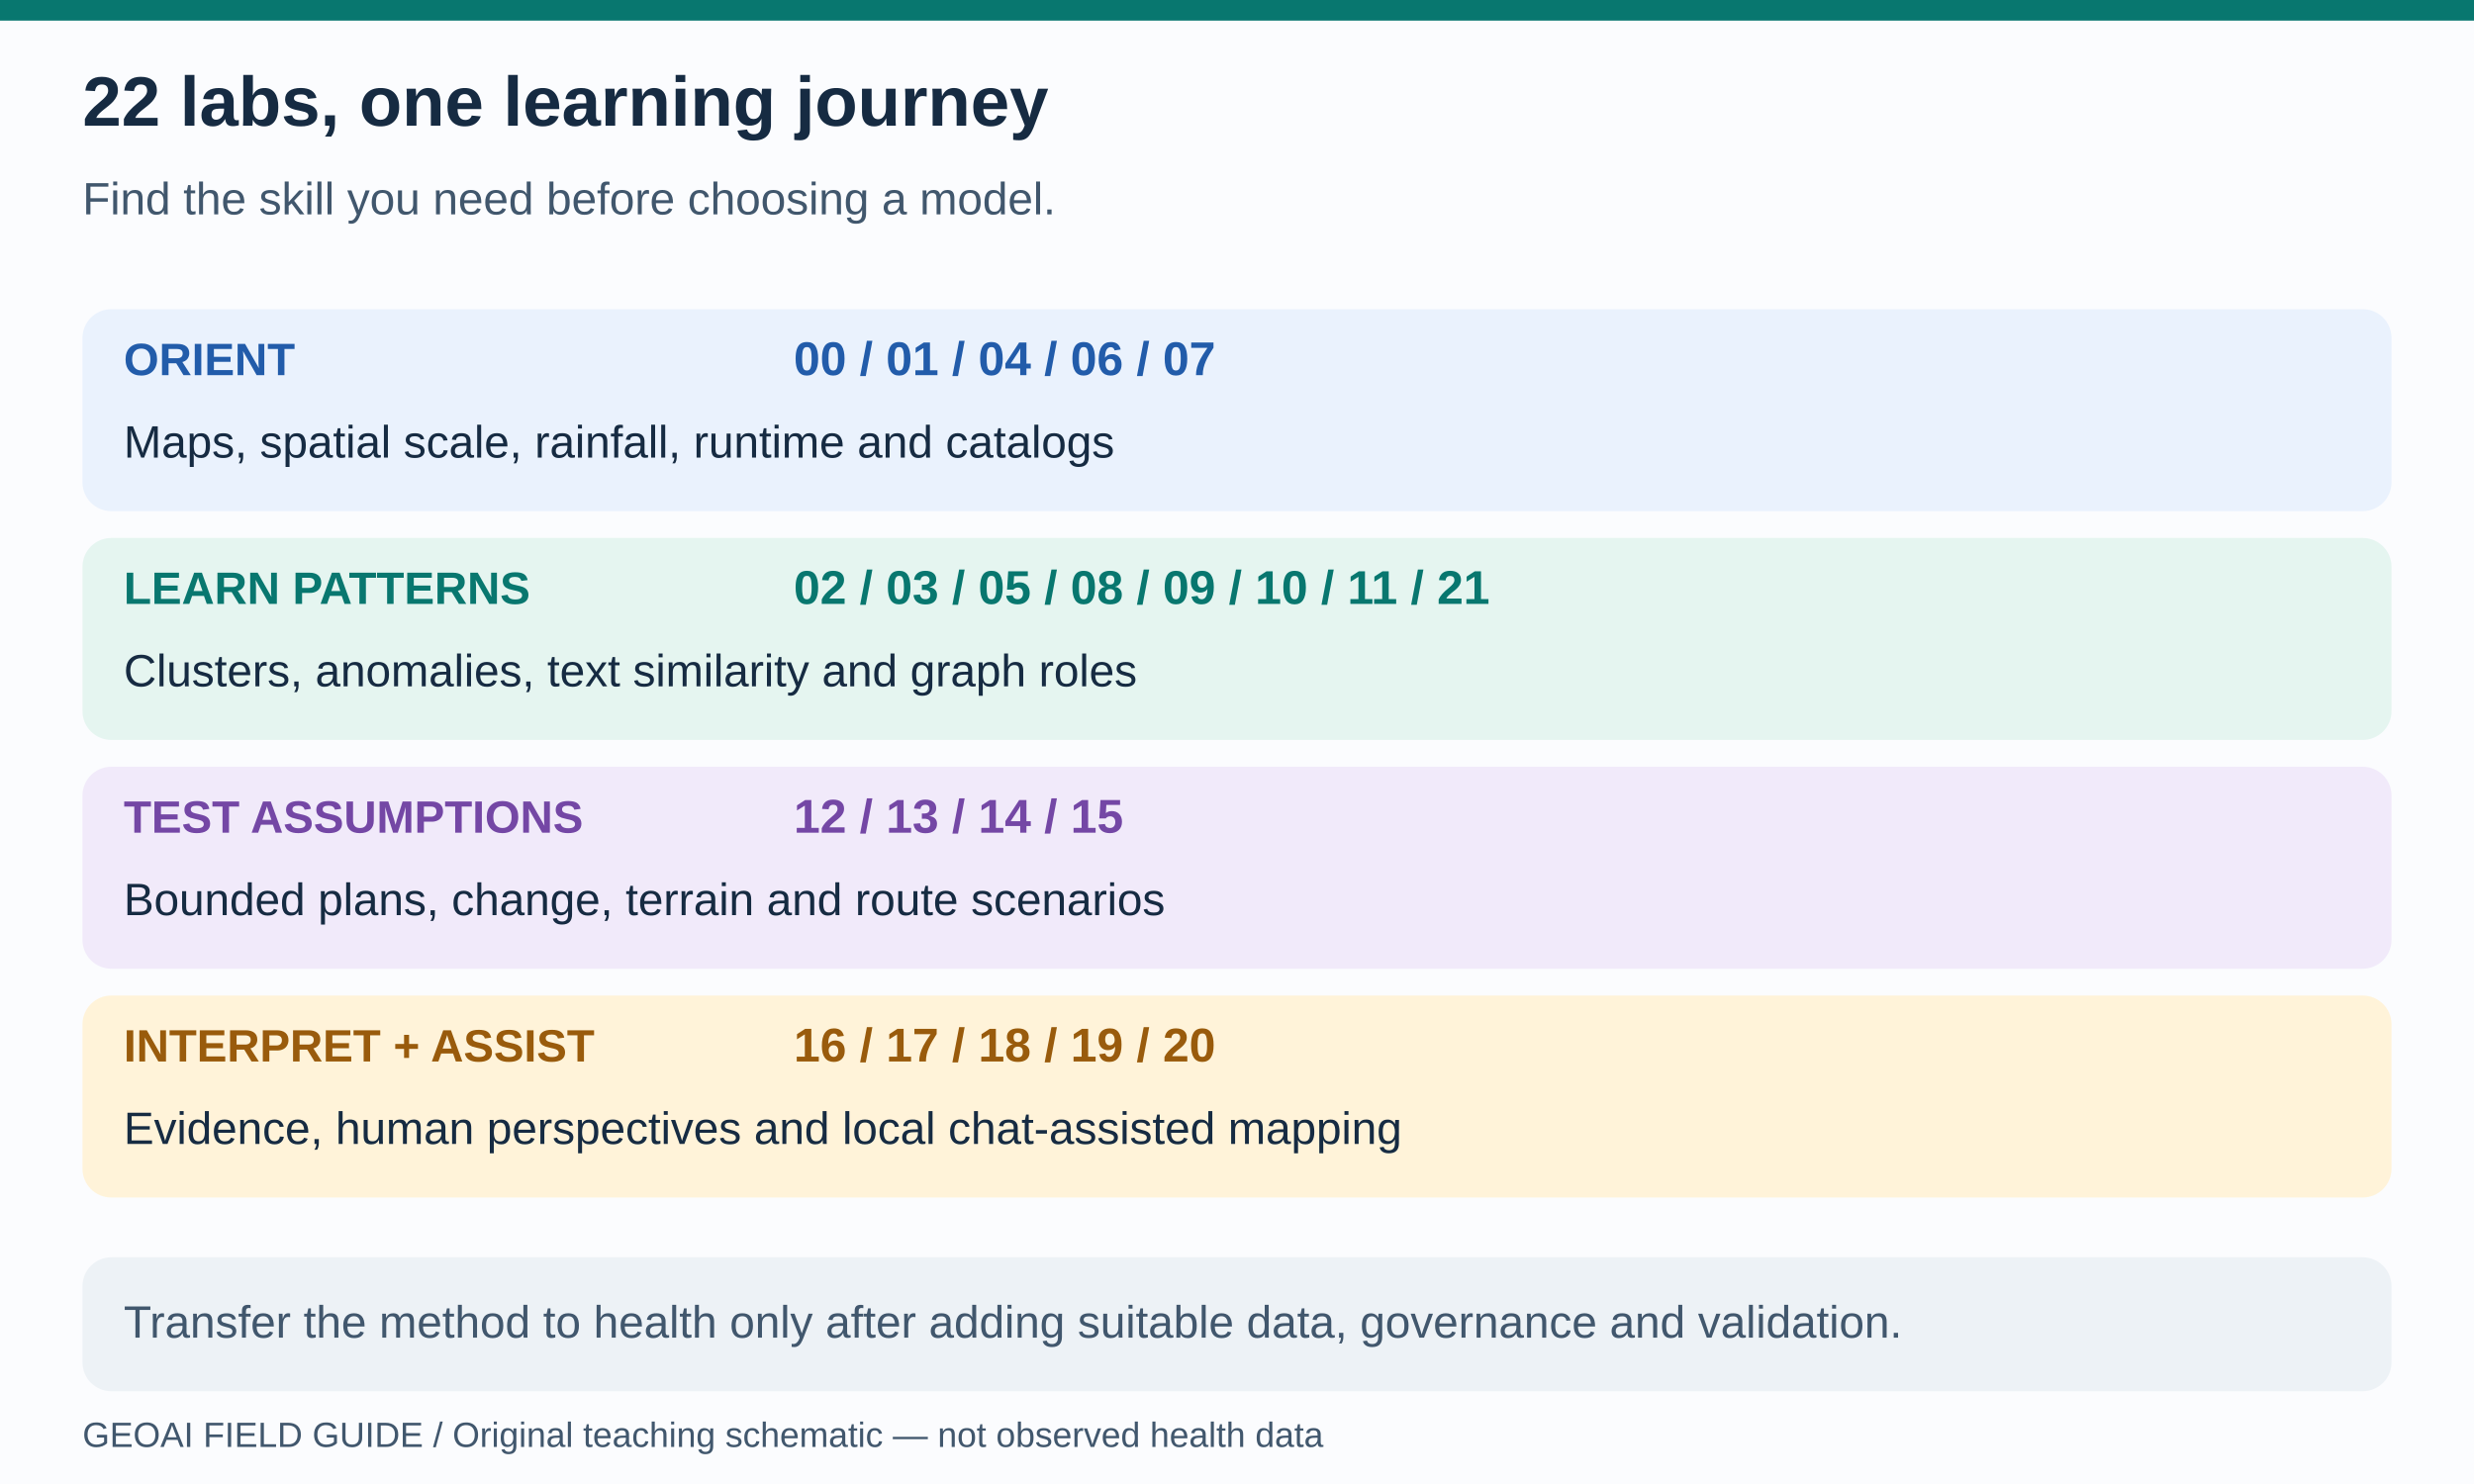
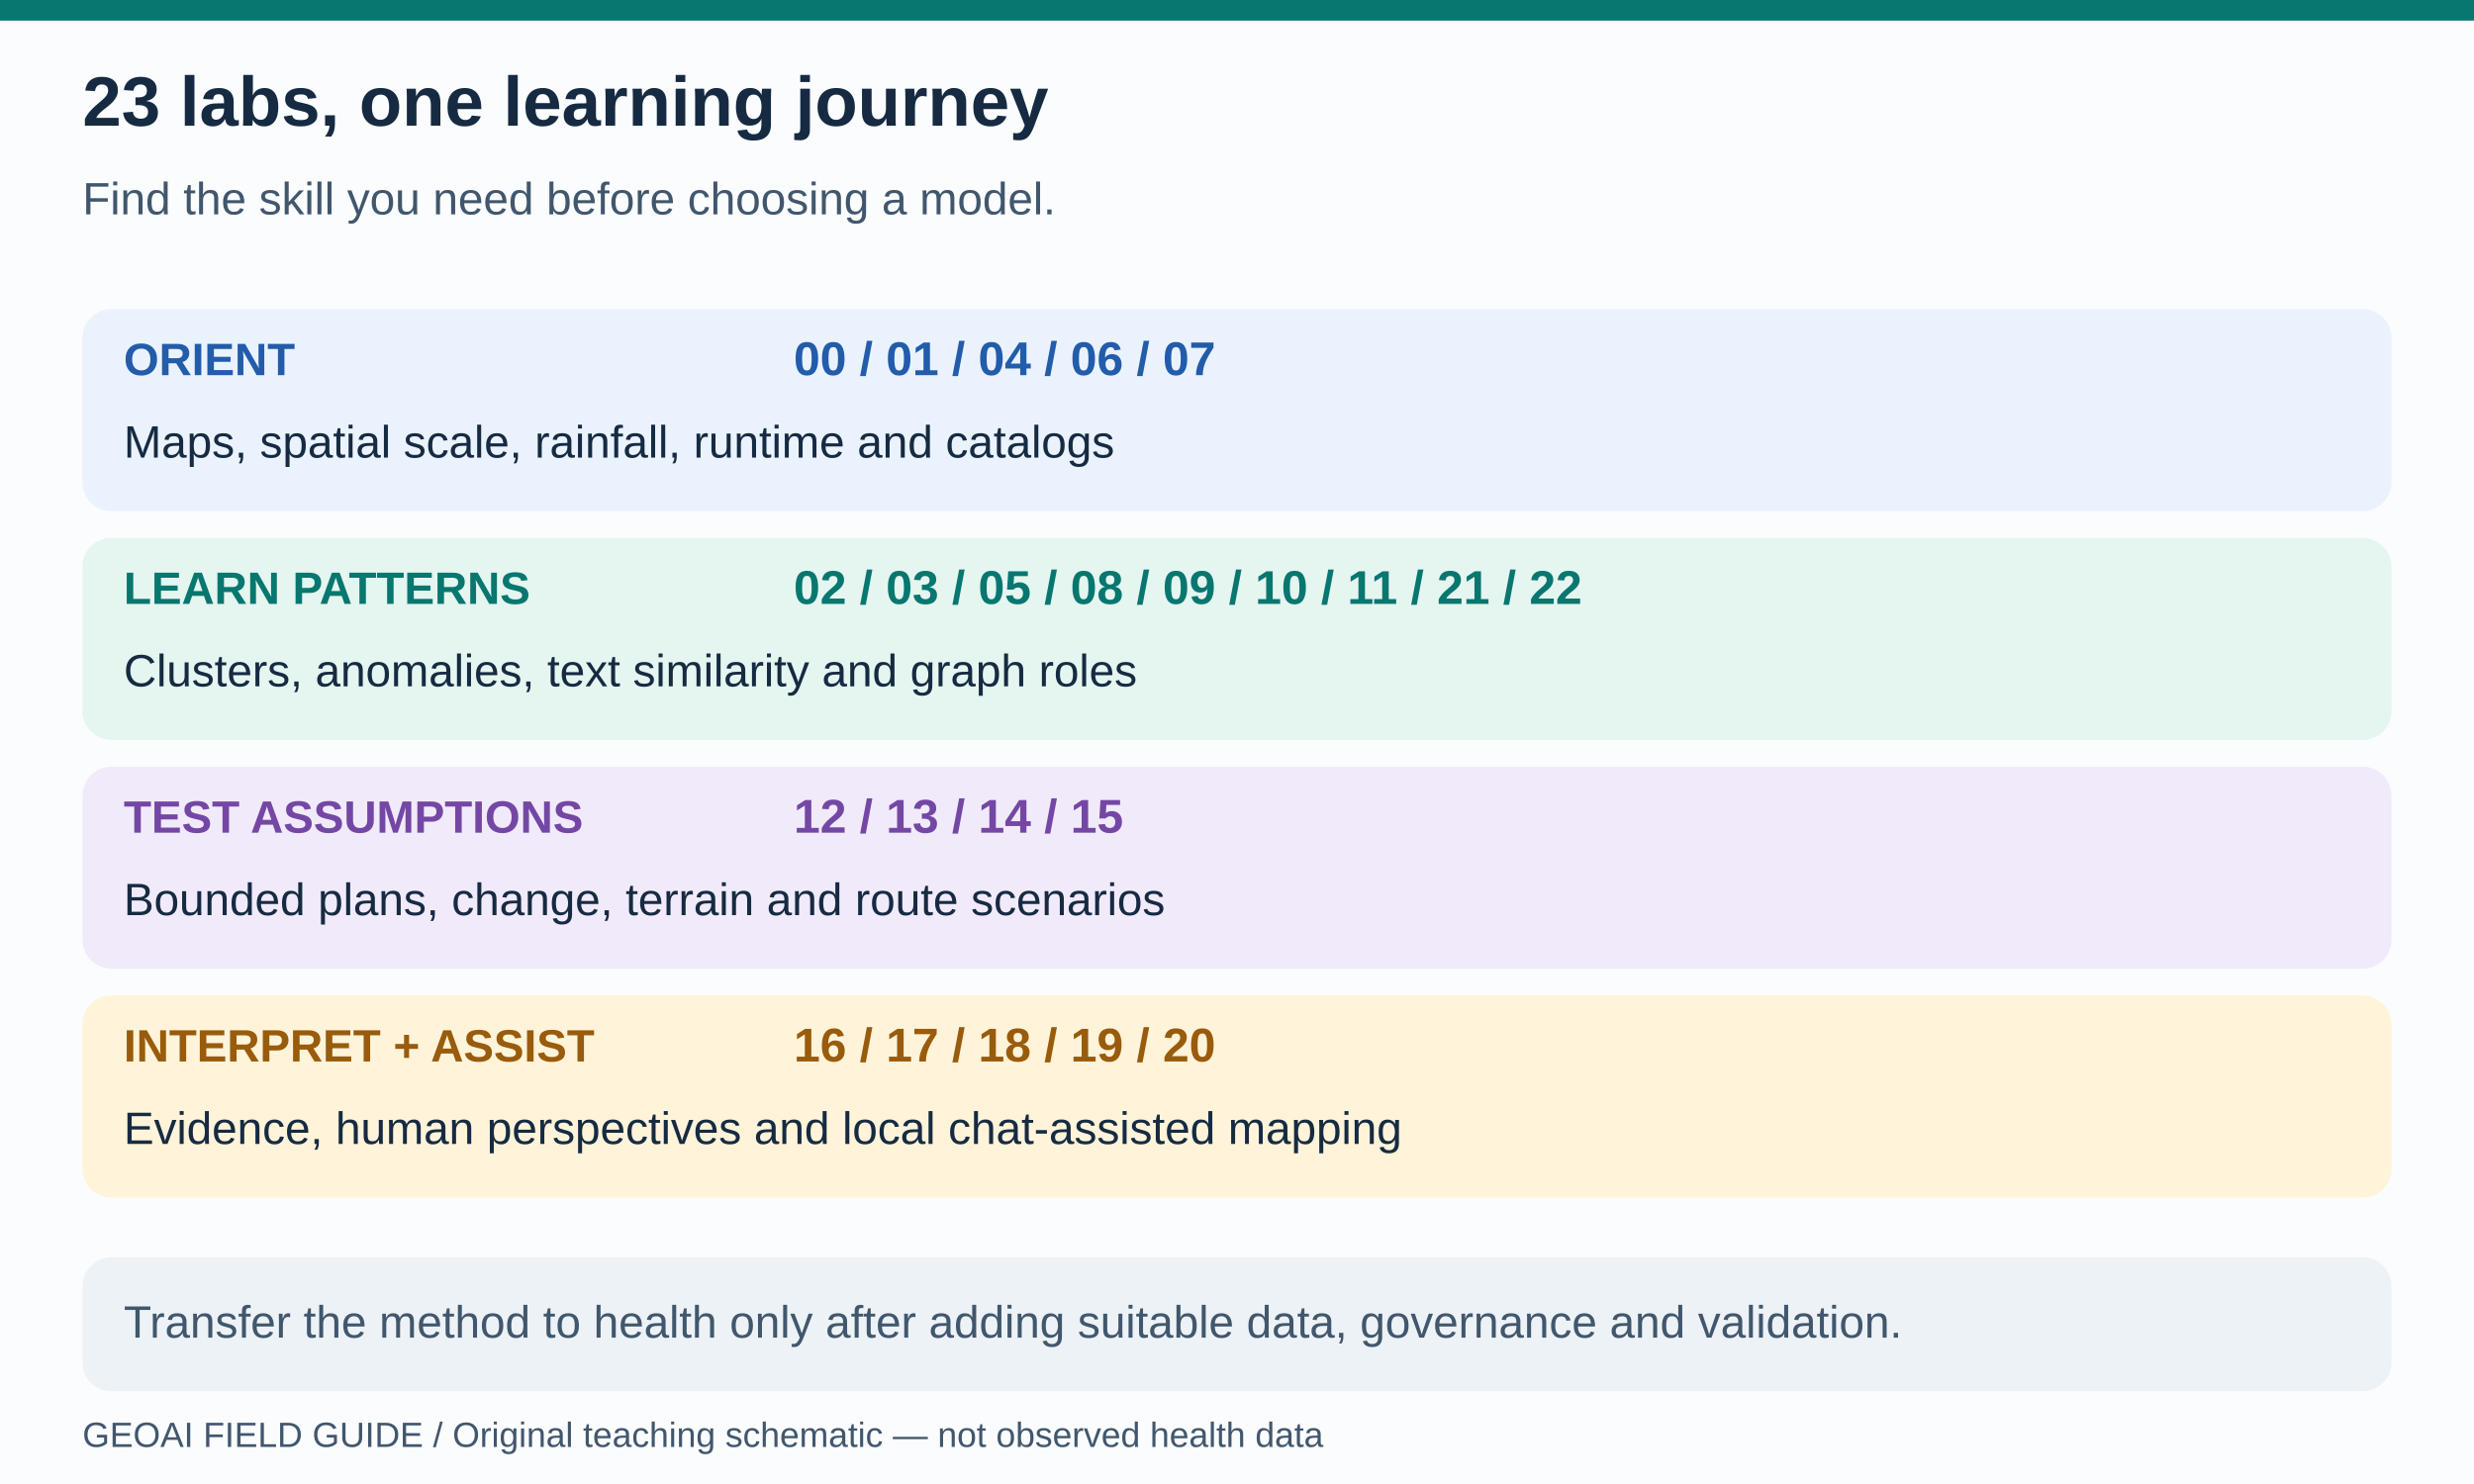
<svg xmlns="http://www.w3.org/2000/svg" width="1200" height="720" viewBox="0 0 1200 720" role="img" aria-labelledby="title desc" font-family="Arial, sans-serif">
  <defs>
    <marker id="arrow" viewBox="0 0 10 10" refX="9" refY="5" markerWidth="7" markerHeight="7" orient="auto-start-reverse">
      <path d="M0 0 L10 5 L0 10 Z" fill="#41576d" />
    </marker>
  </defs>
  <rect x="0" y="0" width="1200" height="720" rx="0" fill="#fbfcfe" stroke="none" />
  <rect x="0" y="0" width="1200" height="10" rx="0" fill="#08776f" stroke="none" />
-   <text x="40" y="61.0" font-size="34" font-weight="700" fill="#162b42">22 labs, one learning journey</text>
+   <text x="40" y="61.0" font-size="34" font-weight="700" fill="#162b42">23 labs, one learning journey</text>
  <text x="40" y="104.0" font-size="22" font-weight="400" fill="#41576d">Find the skill you need before choosing a model.</text>
  <text x="40" y="702.0" font-size="17" font-weight="400" fill="#41576d">GEOAI FIELD GUIDE  /  Original teaching schematic — not observed health data</text>
  <rect x="40" y="150" width="1120" height="98" rx="14" fill="#eaf2fd" stroke="none" />
  <text x="60" y="182.0" font-size="22" font-weight="700" fill="#225caa">ORIENT</text>
  <text x="385" y="182.0" font-size="23" font-weight="700" fill="#225caa">00 / 01 / 04 / 06 / 07</text>
  <text x="60" y="222.0" font-size="22" font-weight="400" fill="#162b42">Maps, spatial scale, rainfall, runtime and catalogs</text>
  <rect x="40" y="261" width="1120" height="98" rx="14" fill="#e5f5f0" stroke="none" />
  <text x="60" y="293.0" font-size="22" font-weight="700" fill="#08776f">LEARN PATTERNS</text>
-   <text x="385" y="293.0" font-size="23" font-weight="700" fill="#08776f">02 / 03 / 05 / 08 / 09 / 10 / 11 / 21</text>
+   <text x="385" y="293.0" font-size="23" font-weight="700" fill="#08776f">02 / 03 / 05 / 08 / 09 / 10 / 11 / 21 / 22</text>
  <text x="60" y="333.0" font-size="22" font-weight="400" fill="#162b42">Clusters, anomalies, text similarity and graph roles</text>
  <rect x="40" y="372" width="1120" height="98" rx="14" fill="#f1eafa" stroke="none" />
  <text x="60" y="404.0" font-size="22" font-weight="700" fill="#7447a5">TEST ASSUMPTIONS</text>
  <text x="385" y="404.0" font-size="23" font-weight="700" fill="#7447a5">12 / 13 / 14 / 15</text>
  <text x="60" y="444.0" font-size="22" font-weight="400" fill="#162b42">Bounded plans, change, terrain and route scenarios</text>
  <rect x="40" y="483" width="1120" height="98" rx="14" fill="#fff3d9" stroke="none" />
  <text x="60" y="515.0" font-size="22" font-weight="700" fill="#995b0c">INTERPRET + ASSIST</text>
  <text x="385" y="515.0" font-size="23" font-weight="700" fill="#995b0c">16 / 17 / 18 / 19 / 20</text>
  <text x="60" y="555.0" font-size="22" font-weight="400" fill="#162b42">Evidence, human perspectives and local chat-assisted mapping</text>
  <rect x="40" y="610" width="1120" height="65" rx="14" fill="#edf2f6" stroke="none" />
  <text x="60" y="649.0" font-size="22" font-weight="400" fill="#41576d">Transfer the method to health only after adding suitable data, governance and validation.</text>
</svg>
